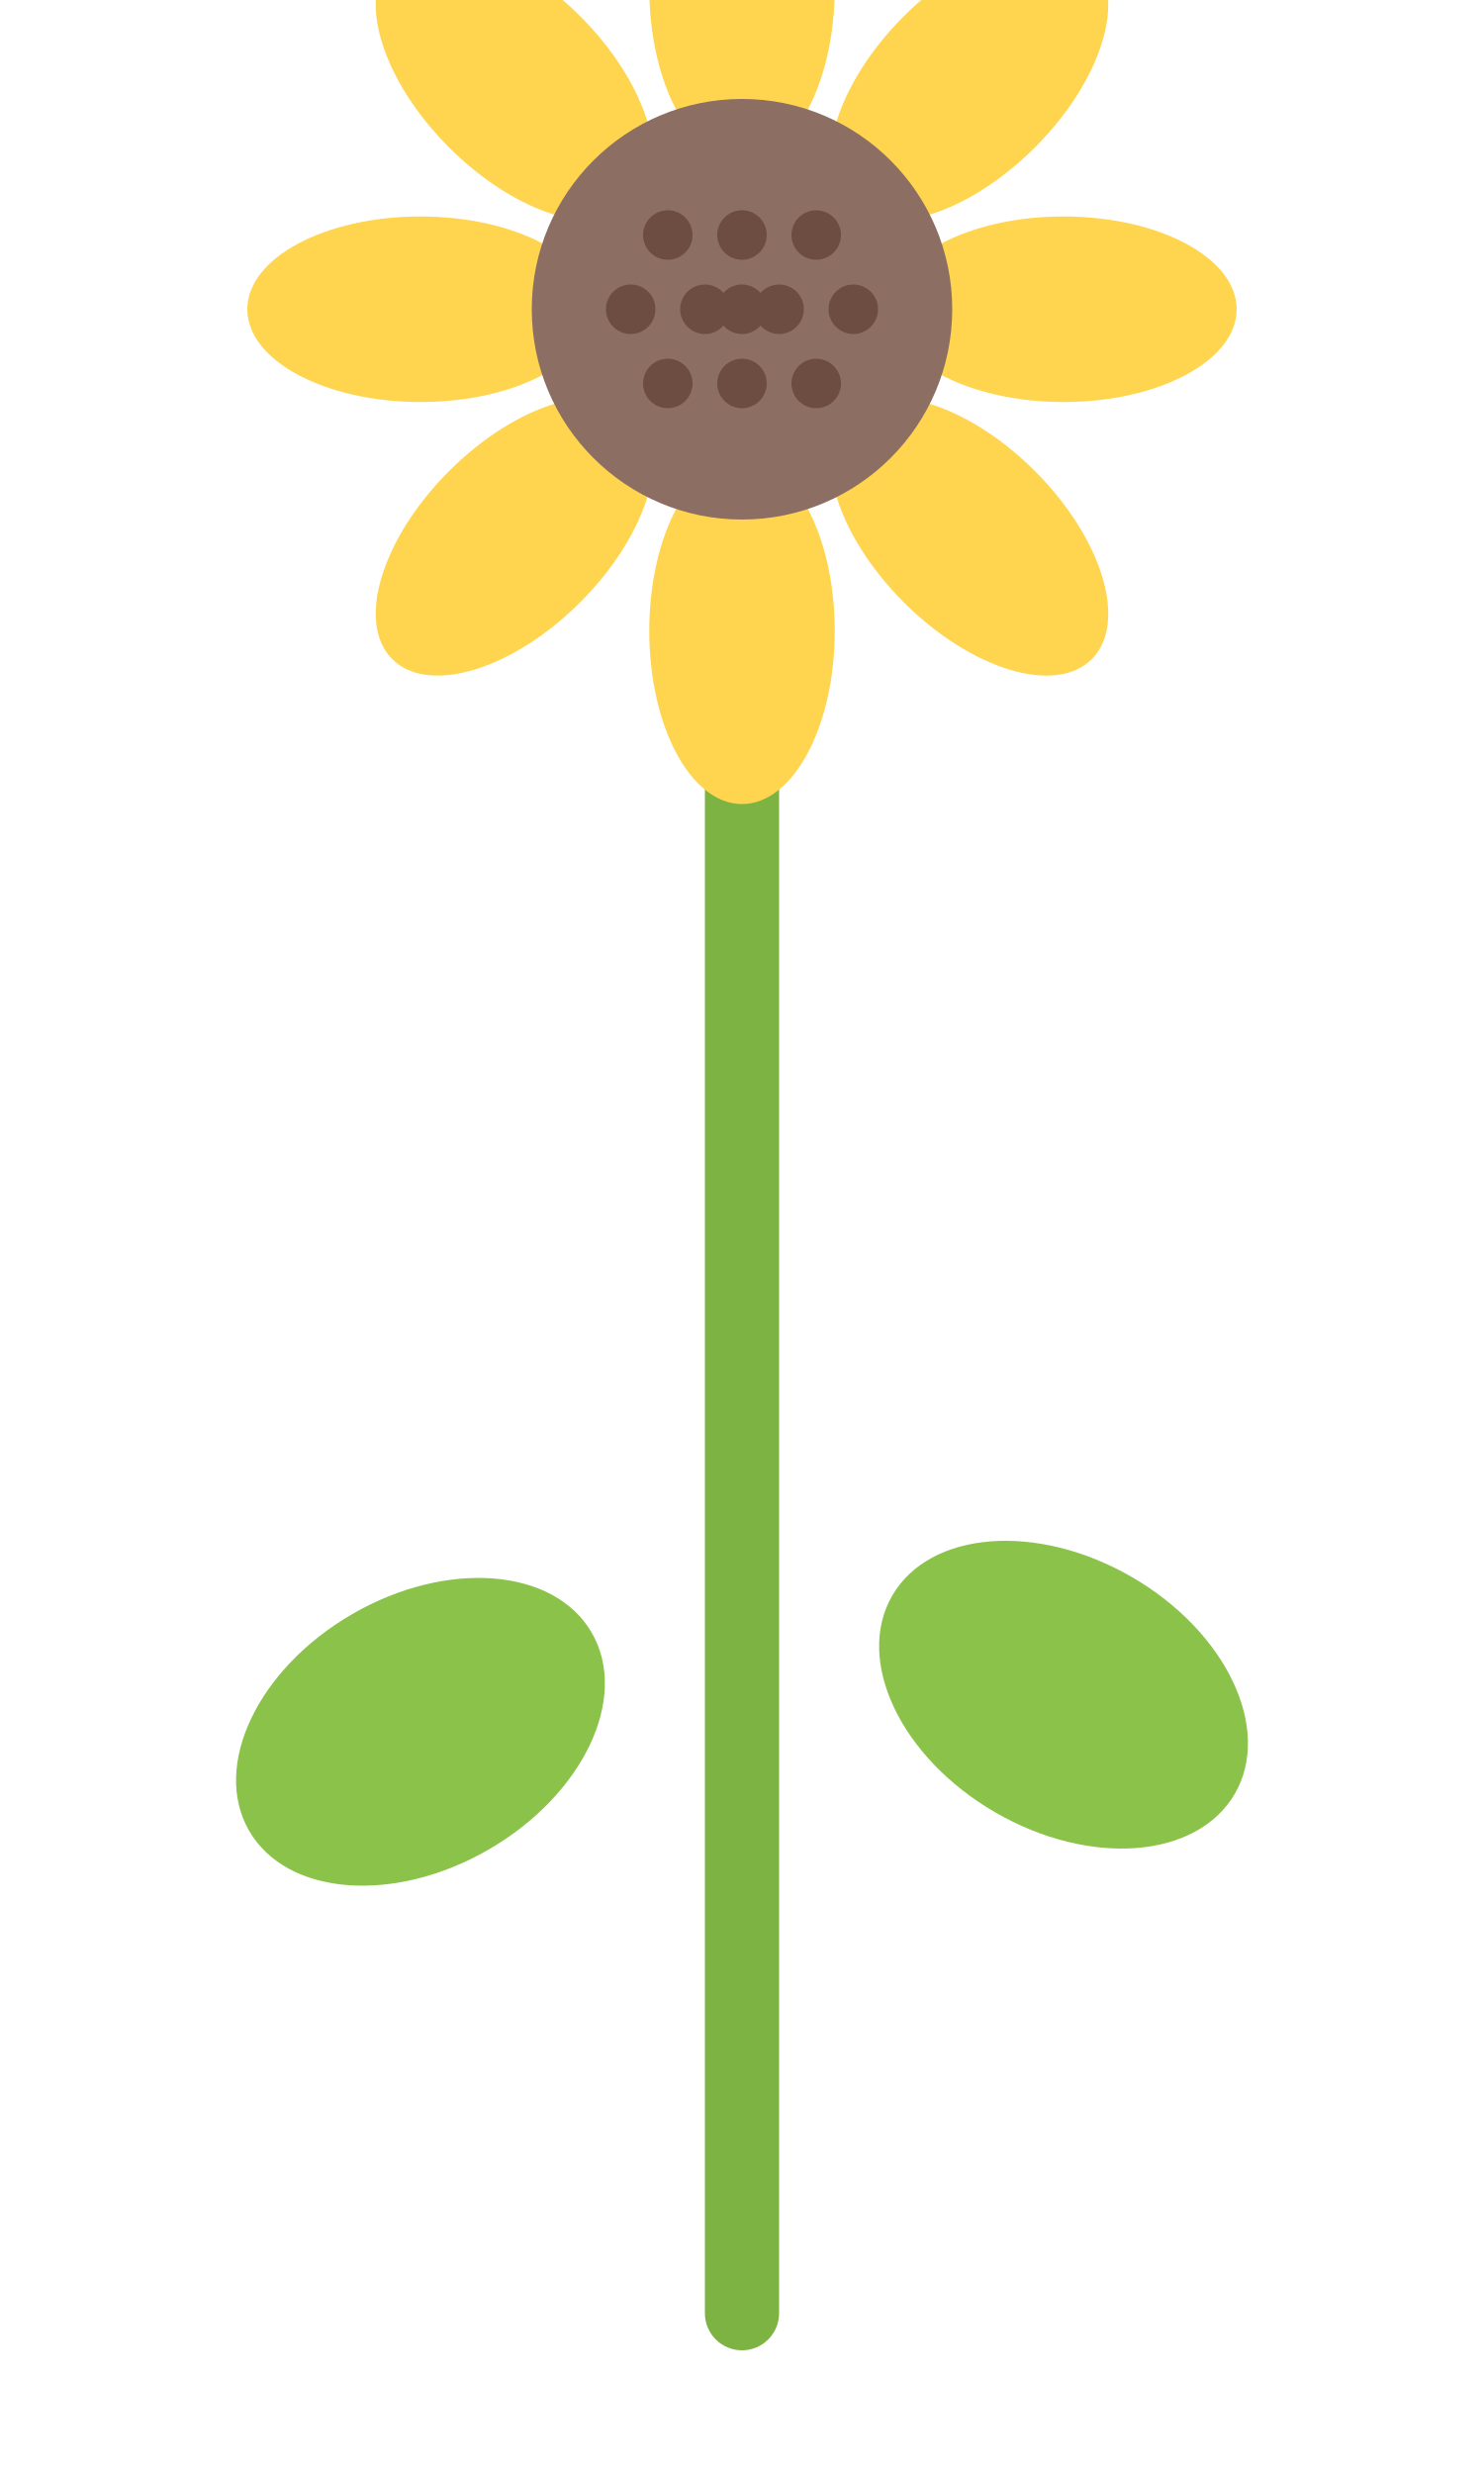
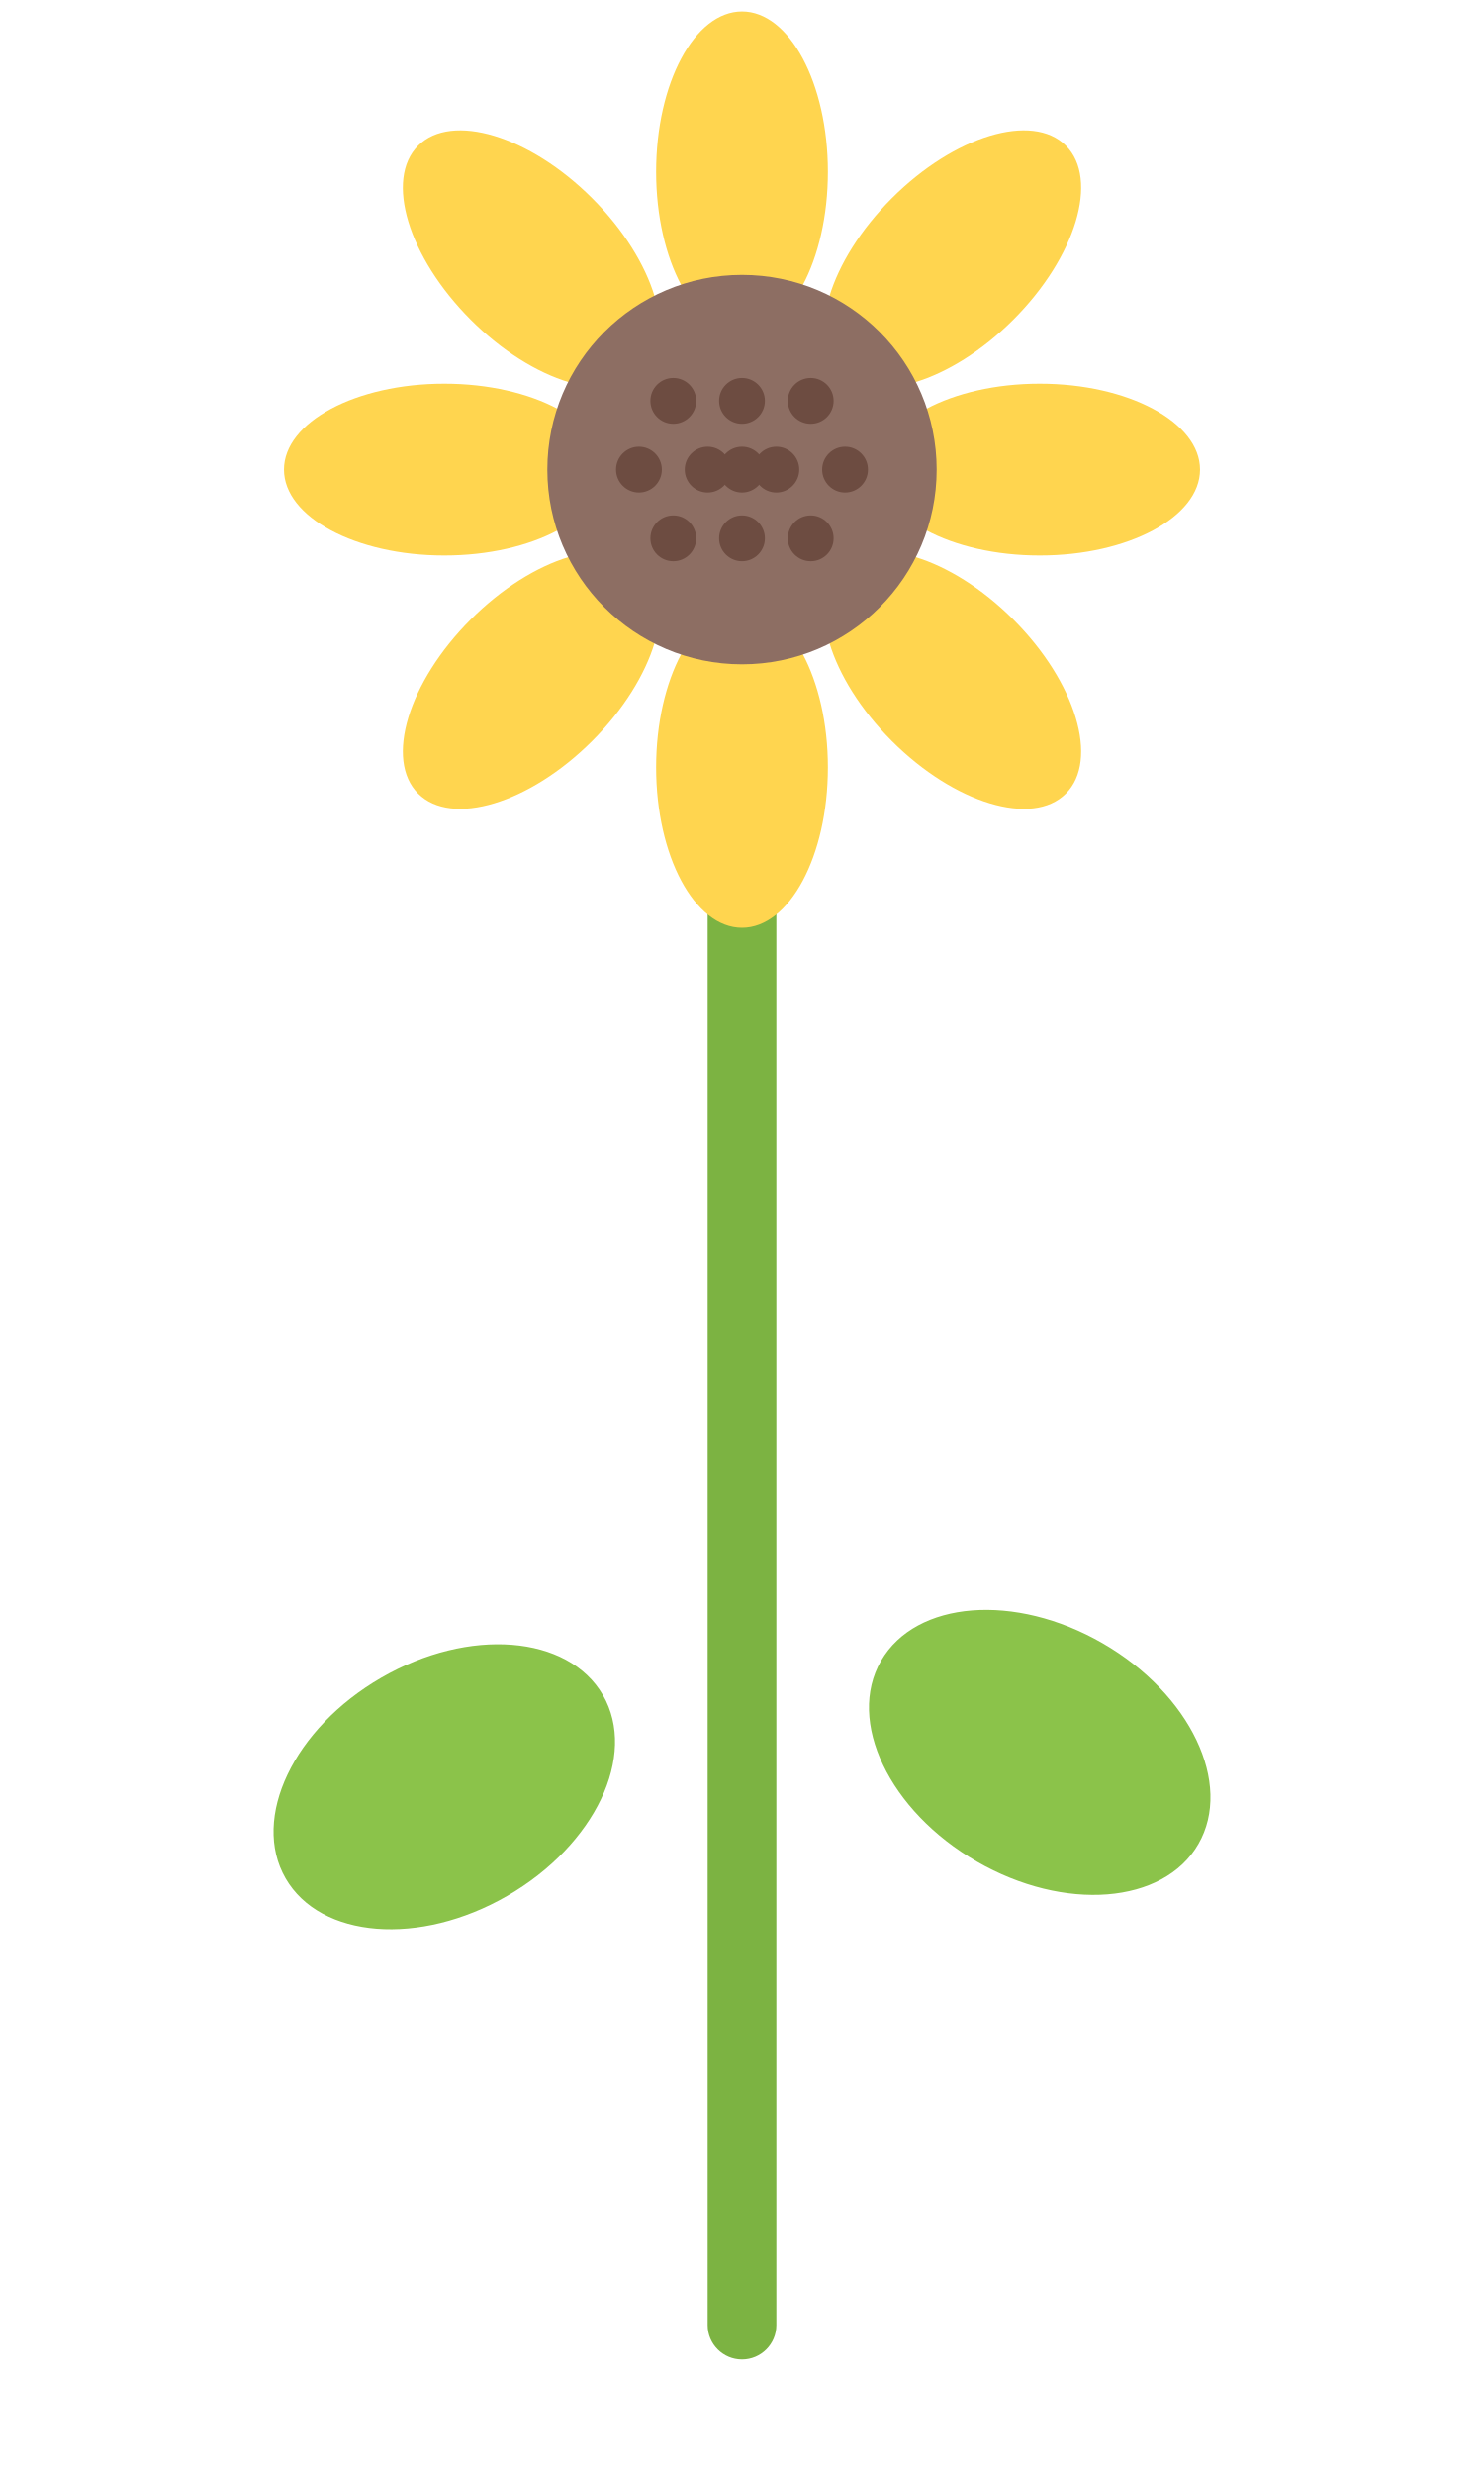
- <svg xmlns="http://www.w3.org/2000/svg" width="120" height="200" viewBox="0 0 120 200" fill="none">
+ <svg xmlns="http://www.w3.org/2000/svg" width="120" height="200" viewBox="0 -16 120 216" fill="none">
  <rect x="57" y="25" width="6" height="165" fill="#7CB342" rx="3" />
  <ellipse cx="34" cy="140" rx="16" ry="11" fill="#8BC34A" transform="rotate(-30 34 140)" />
  <ellipse cx="86" cy="137" rx="16" ry="11" fill="#8BC34A" transform="rotate(30 86 137)" />
  <ellipse cx="86" cy="25" rx="14" ry="7.5" fill="#FFD54F" transform="rotate(0 86 25)" />
  <ellipse cx="78.385" cy="43.385" rx="14" ry="7.5" fill="#FFD54F" transform="rotate(45 78.38478 43.38478)" />
  <ellipse cx="60" cy="51" rx="14" ry="7.5" fill="#FFD54F" transform="rotate(90 60 51)" />
  <ellipse cx="41.615" cy="43.385" rx="14" ry="7.5" fill="#FFD54F" transform="rotate(135 41.61522 43.38478)" />
  <ellipse cx="34" cy="25" rx="14" ry="7.5" fill="#FFD54F" transform="rotate(180 34 25)" />
  <ellipse cx="41.615" cy="6.615" rx="14" ry="7.5" fill="#FFD54F" transform="rotate(225 41.61522 6.615224)" />
  <ellipse cx="60" cy="-1" rx="14" ry="7.5" fill="#FFD54F" transform="rotate(270 60 -1)" />
  <ellipse cx="78.385" cy="6.615" rx="14" ry="7.5" fill="#FFD54F" transform="rotate(315 78.38478 6.615224)" />
  <circle cx="60" cy="25" r="17" fill="#8D6E63" />
  <circle cx="54" cy="19" r="2" fill="#6D4C41" />
  <circle cx="60" cy="19" r="2" fill="#6D4C41" />
  <circle cx="66" cy="19" r="2" fill="#6D4C41" />
  <circle cx="51" cy="25" r="2" fill="#6D4C41" />
  <circle cx="57" cy="25" r="2" fill="#6D4C41" />
  <circle cx="60" cy="25" r="2" fill="#6D4C41" />
  <circle cx="63" cy="25" r="2" fill="#6D4C41" />
  <circle cx="69" cy="25" r="2" fill="#6D4C41" />
  <circle cx="54" cy="31" r="2" fill="#6D4C41" />
  <circle cx="60" cy="31" r="2" fill="#6D4C41" />
  <circle cx="66" cy="31" r="2" fill="#6D4C41" />
</svg>
